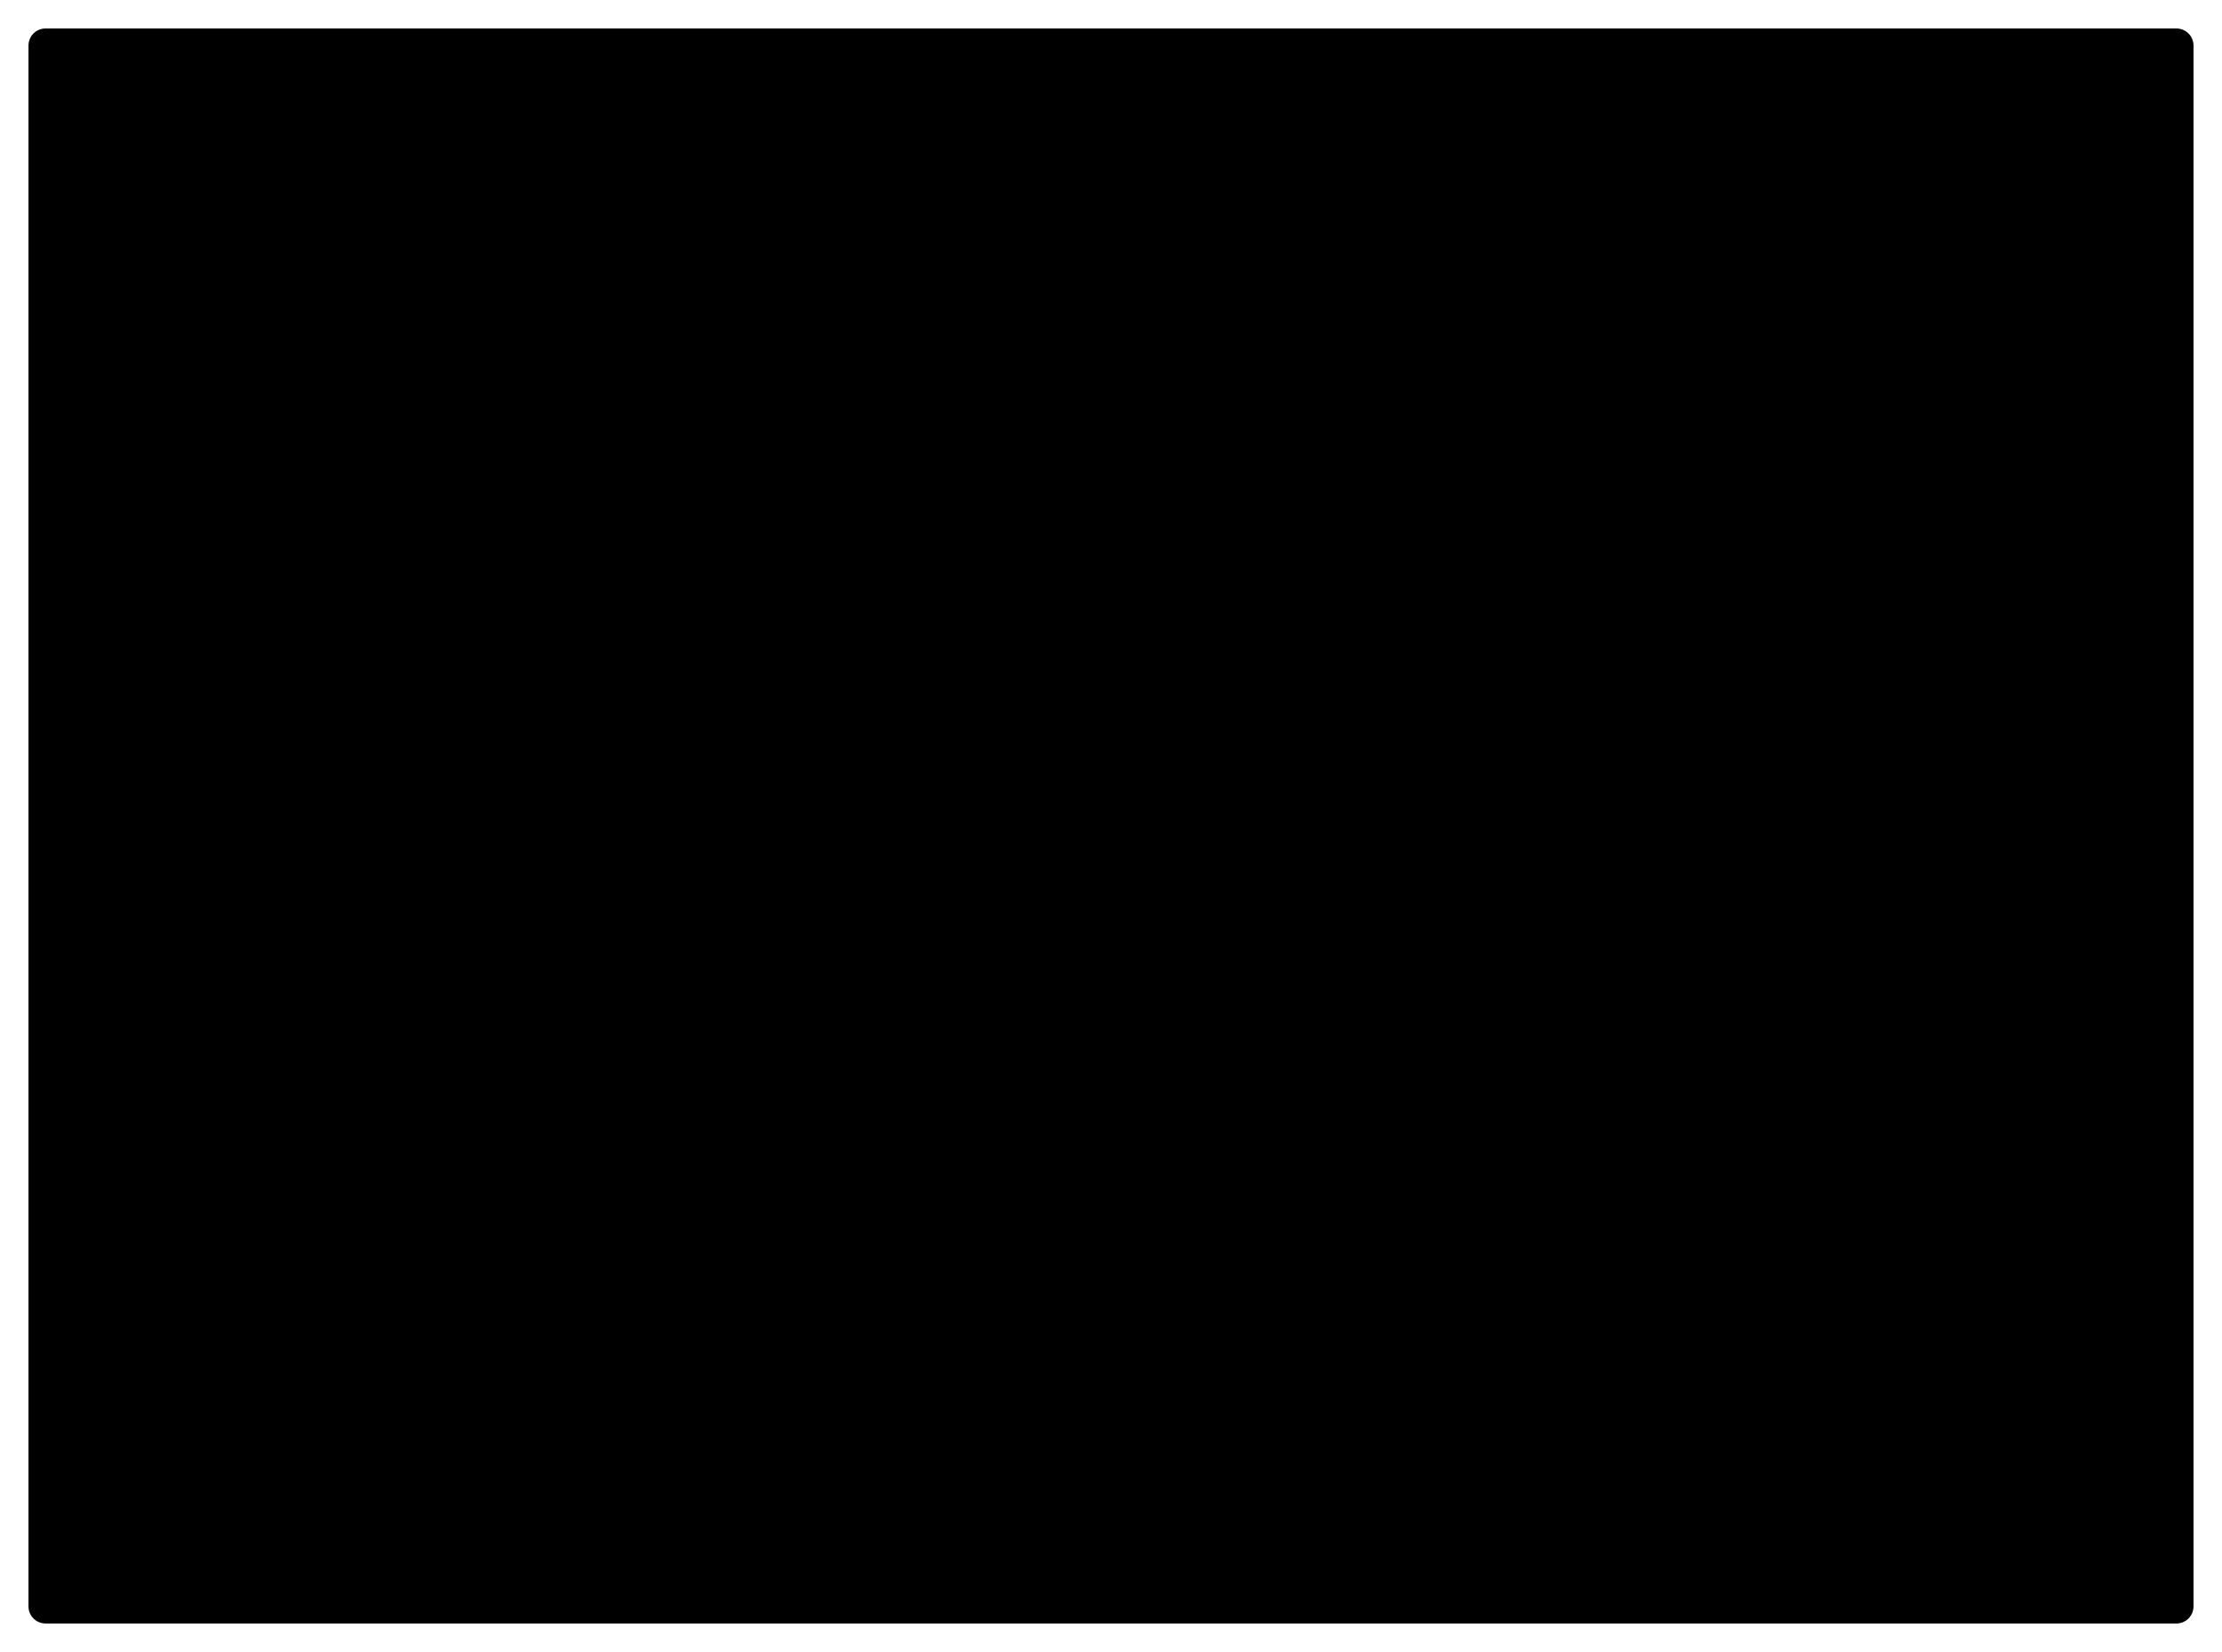
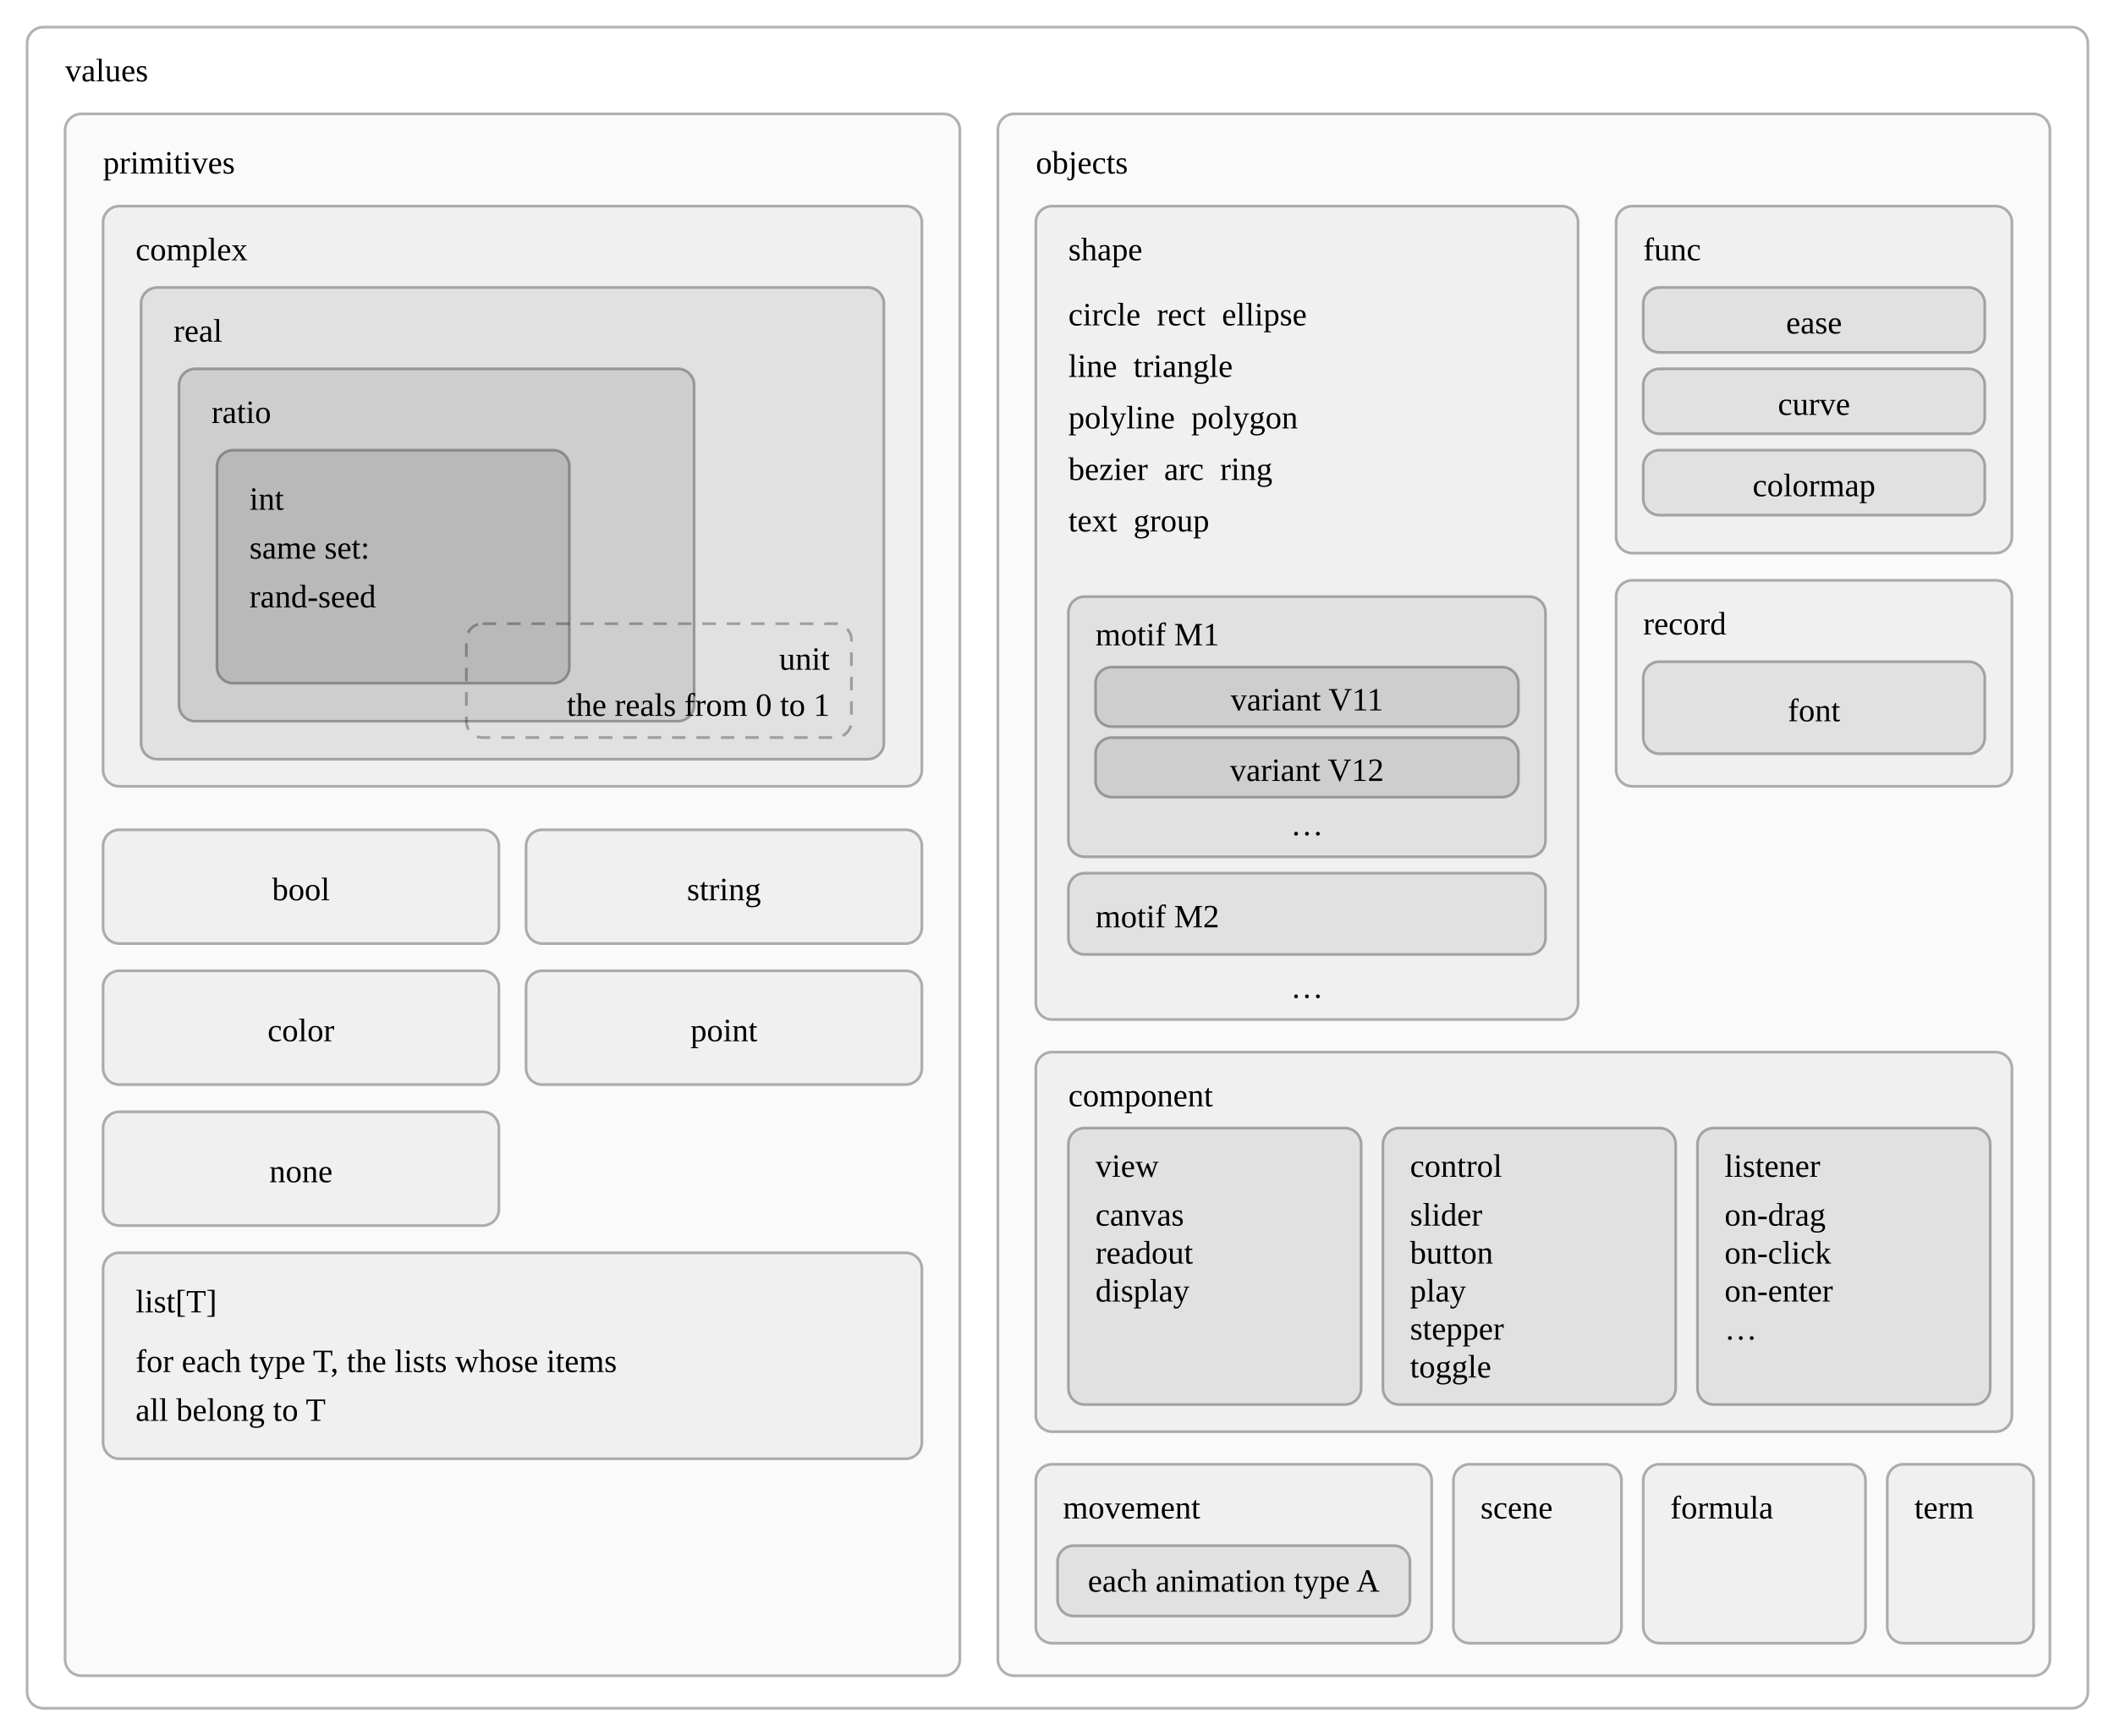
- <svg viewBox="0 0 780 580" role="img" aria-labelledby="mtp-bt-title">
-   <rect class="mtp-d-file" x="10" y="10" width="760" height="560" rx="6" />
+ <svg viewBox="0 0 780 640" role="img" aria-labelledby="mtp-bt-title">
+   <rect class="mtp-d-part" x="10" y="10" width="760" height="620" rx="6" style="fill: currentColor; fill-opacity: 0.000; stroke: currentColor; stroke-opacity: 0.3" />
  <text class="mtp-d-label" x="24" y="30" text-anchor="start">values</text>
-   <rect class="mtp-d-part" x="24" y="42" width="330" height="516" rx="6" />
+   <rect class="mtp-d-part" x="24" y="42" width="330" height="576" rx="6" style="fill: currentColor; fill-opacity: 0.021; stroke: currentColor; stroke-opacity: 0.3" />
  <text class="mtp-d-name" x="38" y="64" text-anchor="start">primitives</text>
-   <rect class="mtp-d-file" x="38" y="76" width="302" height="210" rx="6" />
+   <rect class="mtp-d-part" x="38" y="76" width="302" height="214" rx="6" style="fill: currentColor; fill-opacity: 0.042; stroke: currentColor; stroke-opacity: 0.3" />
  <text class="mtp-d-code" x="50" y="96" text-anchor="start">complex</text>
-   <rect class="mtp-d-part" x="52" y="106" width="274" height="170" rx="6" />
+   <rect class="mtp-d-part" x="52" y="106" width="274" height="174" rx="6" style="fill: currentColor; fill-opacity: 0.063; stroke: currentColor; stroke-opacity: 0.3" />
  <text class="mtp-d-code" x="64" y="126" text-anchor="start">real</text>
-   <rect class="mtp-d-file" x="66" y="136" width="170" height="128" rx="6" />
+   <rect class="mtp-d-part" x="66" y="136" width="190" height="130" rx="6" style="fill: currentColor; fill-opacity: 0.084; stroke: currentColor; stroke-opacity: 0.3" />
  <text class="mtp-d-code" x="78" y="156" text-anchor="start">ratio</text>
-   <rect class="mtp-d-part" x="80" y="166" width="120" height="86" rx="6" />
+   <rect class="mtp-d-part" x="80" y="166" width="130" height="86" rx="6" style="fill: currentColor; fill-opacity: 0.105; stroke: currentColor; stroke-opacity: 0.3" />
  <text class="mtp-d-code" x="92" y="188" text-anchor="start">int</text>
  <text class="mtp-d-sub" x="92" y="206" text-anchor="start">same set:</text>
  <text class="mtp-d-code" x="92" y="224" text-anchor="start">rand-seed</text>
-   <rect class="mtp-d-file" x="190" y="200" width="124" height="60" rx="6" stroke-dasharray="5 4" />
-   <text class="mtp-d-code" x="304" y="218" text-anchor="end">unit</text>
-   <text class="mtp-d-sub" x="304" y="236" text-anchor="end">the reals</text>
-   <text class="mtp-d-sub" x="304" y="252" text-anchor="end">from 0 to 1</text>
-   <rect class="mtp-d-file" x="38" y="300" width="146" height="42" rx="6" />
-   <text class="mtp-d-code" x="111" y="326" text-anchor="middle">bool</text>
-   <rect class="mtp-d-file" x="194" y="300" width="146" height="42" rx="6" />
-   <text class="mtp-d-code" x="267" y="326" text-anchor="middle">string</text>
-   <rect class="mtp-d-file" x="38" y="352" width="146" height="42" rx="6" />
-   <text class="mtp-d-code" x="111" y="378" text-anchor="middle">color</text>
-   <rect class="mtp-d-file" x="194" y="352" width="146" height="42" rx="6" />
-   <text class="mtp-d-code" x="267" y="378" text-anchor="middle">point</text>
-   <rect class="mtp-d-file" x="38" y="404" width="146" height="42" rx="6" />
-   <text class="mtp-d-code" x="111" y="430" text-anchor="middle">none</text>
-   <rect class="mtp-d-file" x="194" y="404" width="146" height="42" rx="6" />
-   <text class="mtp-d-code" x="267" y="430" text-anchor="middle">list[T]</text>
-   <text class="mtp-d-sub" x="38" y="474" text-anchor="start">each list[T] holds the lists whose</text>
-   <text class="mtp-d-sub" x="38" y="492" text-anchor="start">items belong to T</text>
-   <rect class="mtp-d-part" x="368" y="42" width="388" height="516" rx="6" />
+   <rect class="mtp-d-part" x="172" y="230" width="142" height="42" rx="6" style="fill: currentColor; fill-opacity: 0.000; stroke: currentColor; stroke-opacity: 0.3" stroke-dasharray="5 4" />
+   <text class="mtp-d-code" x="306" y="247" text-anchor="end">unit</text>
+   <text class="mtp-d-sub" x="306" y="264" text-anchor="end">the reals from 0 to 1</text>
+   <rect class="mtp-d-part" x="38" y="306" width="146" height="42" rx="6" style="fill: currentColor; fill-opacity: 0.042; stroke: currentColor; stroke-opacity: 0.3" />
+   <text class="mtp-d-code" x="111" y="332" text-anchor="middle">bool</text>
+   <rect class="mtp-d-part" x="194" y="306" width="146" height="42" rx="6" style="fill: currentColor; fill-opacity: 0.042; stroke: currentColor; stroke-opacity: 0.3" />
+   <text class="mtp-d-code" x="267" y="332" text-anchor="middle">string</text>
+   <rect class="mtp-d-part" x="38" y="358" width="146" height="42" rx="6" style="fill: currentColor; fill-opacity: 0.042; stroke: currentColor; stroke-opacity: 0.3" />
+   <text class="mtp-d-code" x="111" y="384" text-anchor="middle">color</text>
+   <rect class="mtp-d-part" x="194" y="358" width="146" height="42" rx="6" style="fill: currentColor; fill-opacity: 0.042; stroke: currentColor; stroke-opacity: 0.3" />
+   <text class="mtp-d-code" x="267" y="384" text-anchor="middle">point</text>
+   <rect class="mtp-d-part" x="38" y="410" width="146" height="42" rx="6" style="fill: currentColor; fill-opacity: 0.042; stroke: currentColor; stroke-opacity: 0.3" />
+   <text class="mtp-d-code" x="111" y="436" text-anchor="middle">none</text>
+   <rect class="mtp-d-part" x="38" y="462" width="302" height="76" rx="6" style="fill: currentColor; fill-opacity: 0.042; stroke: currentColor; stroke-opacity: 0.3" />
+   <text class="mtp-d-code" x="50" y="484" text-anchor="start">list[T]</text>
+   <text class="mtp-d-sub" x="50" y="506" text-anchor="start">for each type T, the lists whose items</text>
+   <text class="mtp-d-sub" x="50" y="524" text-anchor="start">all belong to T</text>
+   <rect class="mtp-d-part" x="368" y="42" width="388" height="576" rx="6" style="fill: currentColor; fill-opacity: 0.021; stroke: currentColor; stroke-opacity: 0.3" />
  <text class="mtp-d-name" x="382" y="64" text-anchor="start">objects</text>
-   <rect class="mtp-d-file" x="382" y="76" width="192" height="214" rx="6" />
+   <rect class="mtp-d-part" x="382" y="76" width="200" height="300" rx="6" style="fill: currentColor; fill-opacity: 0.042; stroke: currentColor; stroke-opacity: 0.3" />
  <text class="mtp-d-code" x="394" y="96" text-anchor="start">shape</text>
-   <text class="mtp-d-code" x="394" y="122" text-anchor="start">circle  rect  ellipse</text>
-   <text class="mtp-d-code" x="394" y="142" text-anchor="start">line  triangle</text>
-   <text class="mtp-d-code" x="394" y="162" text-anchor="start">polyline  polygon</text>
-   <text class="mtp-d-code" x="394" y="182" text-anchor="start">bezier  arc  ring</text>
-   <text class="mtp-d-code" x="394" y="202" text-anchor="start">text  group</text>
-   <rect class="mtp-d-part" x="394" y="226" width="168" height="52" rx="6" />
-   <text class="mtp-d-sub" x="404" y="246" text-anchor="start">each motif type M</text>
-   <text class="mtp-d-sub" x="404" y="264" text-anchor="start">each variant type V</text>
-   <rect class="mtp-d-file" x="584" y="76" width="158" height="128" rx="6" />
-   <text class="mtp-d-code" x="594" y="96" text-anchor="start">func</text>
-   <rect class="mtp-d-part" x="594" y="106" width="138" height="24" rx="6" />
-   <text class="mtp-d-code" x="663" y="123" text-anchor="middle">ease</text>
-   <rect class="mtp-d-part" x="594" y="136" width="138" height="24" rx="6" />
-   <text class="mtp-d-code" x="663" y="153" text-anchor="middle">curve</text>
-   <rect class="mtp-d-part" x="594" y="166" width="138" height="24" rx="6" />
-   <text class="mtp-d-code" x="663" y="183" text-anchor="middle">colormap</text>
-   <rect class="mtp-d-file" x="584" y="214" width="158" height="76" rx="6" />
-   <text class="mtp-d-code" x="594" y="234" text-anchor="start">record</text>
-   <rect class="mtp-d-part" x="594" y="244" width="138" height="34" rx="6" />
-   <text class="mtp-d-code" x="663" y="266" text-anchor="middle">font</text>
-   <rect class="mtp-d-file" x="382" y="302" width="360" height="170" rx="6" />
-   <text class="mtp-d-code" x="394" y="322" text-anchor="start">component</text>
-   <rect class="mtp-d-part" x="394" y="332" width="108" height="130" rx="6" />
-   <text class="mtp-d-code" x="404" y="352" text-anchor="start">view</text>
-   <text class="mtp-d-sub" x="404" y="372" text-anchor="start">canvas</text>
-   <text class="mtp-d-sub" x="404" y="389" text-anchor="start">readout</text>
-   <text class="mtp-d-sub" x="404" y="406" text-anchor="start">display</text>
-   <rect class="mtp-d-part" x="510" y="332" width="108" height="130" rx="6" />
-   <text class="mtp-d-code" x="520" y="352" text-anchor="start">control</text>
-   <text class="mtp-d-sub" x="520" y="372" text-anchor="start">slider</text>
-   <text class="mtp-d-sub" x="520" y="389" text-anchor="start">button</text>
-   <text class="mtp-d-sub" x="520" y="406" text-anchor="start">play</text>
-   <text class="mtp-d-sub" x="520" y="423" text-anchor="start">stepper</text>
-   <text class="mtp-d-sub" x="520" y="440" text-anchor="start">toggle</text>
-   <rect class="mtp-d-part" x="626" y="332" width="108" height="130" rx="6" />
-   <text class="mtp-d-code" x="636" y="352" text-anchor="start">listener</text>
-   <text class="mtp-d-sub" x="636" y="372" text-anchor="start">on-drag</text>
-   <text class="mtp-d-sub" x="636" y="389" text-anchor="start">on-click</text>
-   <text class="mtp-d-sub" x="636" y="406" text-anchor="start">on-enter</text>
-   <text class="mtp-d-sub" x="636" y="423" text-anchor="start">…</text>
-   <rect class="mtp-d-file" x="382" y="484" width="146" height="62" rx="6" />
-   <text class="mtp-d-code" x="392" y="504" text-anchor="start">movement</text>
-   <rect class="mtp-d-part" x="390" y="512" width="130" height="26" rx="6" />
-   <text class="mtp-d-sub" x="455.0" y="529" text-anchor="middle">each animation type A</text>
-   <rect class="mtp-d-file" x="536" y="484" width="62" height="62" rx="6" />
-   <text class="mtp-d-code" x="546" y="504" text-anchor="start">scene</text>
-   <rect class="mtp-d-file" x="606" y="484" width="82" height="62" rx="6" />
-   <text class="mtp-d-code" x="616" y="504" text-anchor="start">formula</text>
-   <rect class="mtp-d-file" x="696" y="484" width="54" height="62" rx="6" />
-   <text class="mtp-d-code" x="706" y="504" text-anchor="start">term</text>
+   <text class="mtp-d-code" x="394" y="120" text-anchor="start">circle  rect  ellipse</text>
+   <text class="mtp-d-code" x="394" y="139" text-anchor="start">line  triangle</text>
+   <text class="mtp-d-code" x="394" y="158" text-anchor="start">polyline  polygon</text>
+   <text class="mtp-d-code" x="394" y="177" text-anchor="start">bezier  arc  ring</text>
+   <text class="mtp-d-code" x="394" y="196" text-anchor="start">text  group</text>
+   <rect class="mtp-d-part" x="394" y="220" width="176" height="96" rx="6" style="fill: currentColor; fill-opacity: 0.063; stroke: currentColor; stroke-opacity: 0.3" />
+   <text class="mtp-d-code" x="404" y="238" text-anchor="start">motif M1</text>
+   <rect class="mtp-d-part" x="404" y="246" width="156" height="22" rx="6" style="fill: currentColor; fill-opacity: 0.084; stroke: currentColor; stroke-opacity: 0.3" />
+   <text class="mtp-d-code" x="482" y="262" text-anchor="middle">variant V11</text>
+   <rect class="mtp-d-part" x="404" y="272" width="156" height="22" rx="6" style="fill: currentColor; fill-opacity: 0.084; stroke: currentColor; stroke-opacity: 0.3" />
+   <text class="mtp-d-code" x="482" y="288" text-anchor="middle">variant V12</text>
+   <text class="mtp-d-sub" x="482" y="308" text-anchor="middle">…</text>
+   <rect class="mtp-d-part" x="394" y="322" width="176" height="30" rx="6" style="fill: currentColor; fill-opacity: 0.063; stroke: currentColor; stroke-opacity: 0.3" />
+   <text class="mtp-d-code" x="404" y="342" text-anchor="start">motif M2</text>
+   <text class="mtp-d-sub" x="482" y="368" text-anchor="middle">…</text>
+   <rect class="mtp-d-part" x="596" y="76" width="146" height="128" rx="6" style="fill: currentColor; fill-opacity: 0.042; stroke: currentColor; stroke-opacity: 0.3" />
+   <text class="mtp-d-code" x="606" y="96" text-anchor="start">func</text>
+   <rect class="mtp-d-part" x="606" y="106" width="126" height="24" rx="6" style="fill: currentColor; fill-opacity: 0.063; stroke: currentColor; stroke-opacity: 0.3" />
+   <text class="mtp-d-code" x="669" y="123" text-anchor="middle">ease</text>
+   <rect class="mtp-d-part" x="606" y="136" width="126" height="24" rx="6" style="fill: currentColor; fill-opacity: 0.063; stroke: currentColor; stroke-opacity: 0.3" />
+   <text class="mtp-d-code" x="669" y="153" text-anchor="middle">curve</text>
+   <rect class="mtp-d-part" x="606" y="166" width="126" height="24" rx="6" style="fill: currentColor; fill-opacity: 0.063; stroke: currentColor; stroke-opacity: 0.3" />
+   <text class="mtp-d-code" x="669" y="183" text-anchor="middle">colormap</text>
+   <rect class="mtp-d-part" x="596" y="214" width="146" height="76" rx="6" style="fill: currentColor; fill-opacity: 0.042; stroke: currentColor; stroke-opacity: 0.3" />
+   <text class="mtp-d-code" x="606" y="234" text-anchor="start">record</text>
+   <rect class="mtp-d-part" x="606" y="244" width="126" height="34" rx="6" style="fill: currentColor; fill-opacity: 0.063; stroke: currentColor; stroke-opacity: 0.3" />
+   <text class="mtp-d-code" x="669" y="266" text-anchor="middle">font</text>
+   <rect class="mtp-d-part" x="382" y="388" width="360" height="140" rx="6" style="fill: currentColor; fill-opacity: 0.042; stroke: currentColor; stroke-opacity: 0.3" />
+   <text class="mtp-d-code" x="394" y="408" text-anchor="start">component</text>
+   <rect class="mtp-d-part" x="394" y="416" width="108" height="102" rx="6" style="fill: currentColor; fill-opacity: 0.063; stroke: currentColor; stroke-opacity: 0.3" />
+   <text class="mtp-d-code" x="404" y="434" text-anchor="start">view</text>
+   <text class="mtp-d-sub" x="404" y="452" text-anchor="start">canvas</text>
+   <text class="mtp-d-sub" x="404" y="466" text-anchor="start">readout</text>
+   <text class="mtp-d-sub" x="404" y="480" text-anchor="start">display</text>
+   <rect class="mtp-d-part" x="510" y="416" width="108" height="102" rx="6" style="fill: currentColor; fill-opacity: 0.063; stroke: currentColor; stroke-opacity: 0.3" />
+   <text class="mtp-d-code" x="520" y="434" text-anchor="start">control</text>
+   <text class="mtp-d-sub" x="520" y="452" text-anchor="start">slider</text>
+   <text class="mtp-d-sub" x="520" y="466" text-anchor="start">button</text>
+   <text class="mtp-d-sub" x="520" y="480" text-anchor="start">play</text>
+   <text class="mtp-d-sub" x="520" y="494" text-anchor="start">stepper</text>
+   <text class="mtp-d-sub" x="520" y="508" text-anchor="start">toggle</text>
+   <rect class="mtp-d-part" x="626" y="416" width="108" height="102" rx="6" style="fill: currentColor; fill-opacity: 0.063; stroke: currentColor; stroke-opacity: 0.3" />
+   <text class="mtp-d-code" x="636" y="434" text-anchor="start">listener</text>
+   <text class="mtp-d-sub" x="636" y="452" text-anchor="start">on-drag</text>
+   <text class="mtp-d-sub" x="636" y="466" text-anchor="start">on-click</text>
+   <text class="mtp-d-sub" x="636" y="480" text-anchor="start">on-enter</text>
+   <text class="mtp-d-sub" x="636" y="494" text-anchor="start">…</text>
+   <rect class="mtp-d-part" x="382" y="540" width="146" height="66" rx="6" style="fill: currentColor; fill-opacity: 0.042; stroke: currentColor; stroke-opacity: 0.3" />
+   <text class="mtp-d-code" x="392" y="560" text-anchor="start">movement</text>
+   <rect class="mtp-d-part" x="390" y="570" width="130" height="26" rx="6" style="fill: currentColor; fill-opacity: 0.063; stroke: currentColor; stroke-opacity: 0.3" />
+   <text class="mtp-d-sub" x="455.0" y="587" text-anchor="middle">each animation type A</text>
+   <rect class="mtp-d-part" x="536" y="540" width="62" height="66" rx="6" style="fill: currentColor; fill-opacity: 0.042; stroke: currentColor; stroke-opacity: 0.3" />
+   <text class="mtp-d-code" x="546" y="560" text-anchor="start">scene</text>
+   <rect class="mtp-d-part" x="606" y="540" width="82" height="66" rx="6" style="fill: currentColor; fill-opacity: 0.042; stroke: currentColor; stroke-opacity: 0.3" />
+   <text class="mtp-d-code" x="616" y="560" text-anchor="start">formula</text>
+   <rect class="mtp-d-part" x="696" y="540" width="54" height="66" rx="6" style="fill: currentColor; fill-opacity: 0.042; stroke: currentColor; stroke-opacity: 0.3" />
+   <text class="mtp-d-code" x="706" y="560" text-anchor="start">term</text>
</svg>
